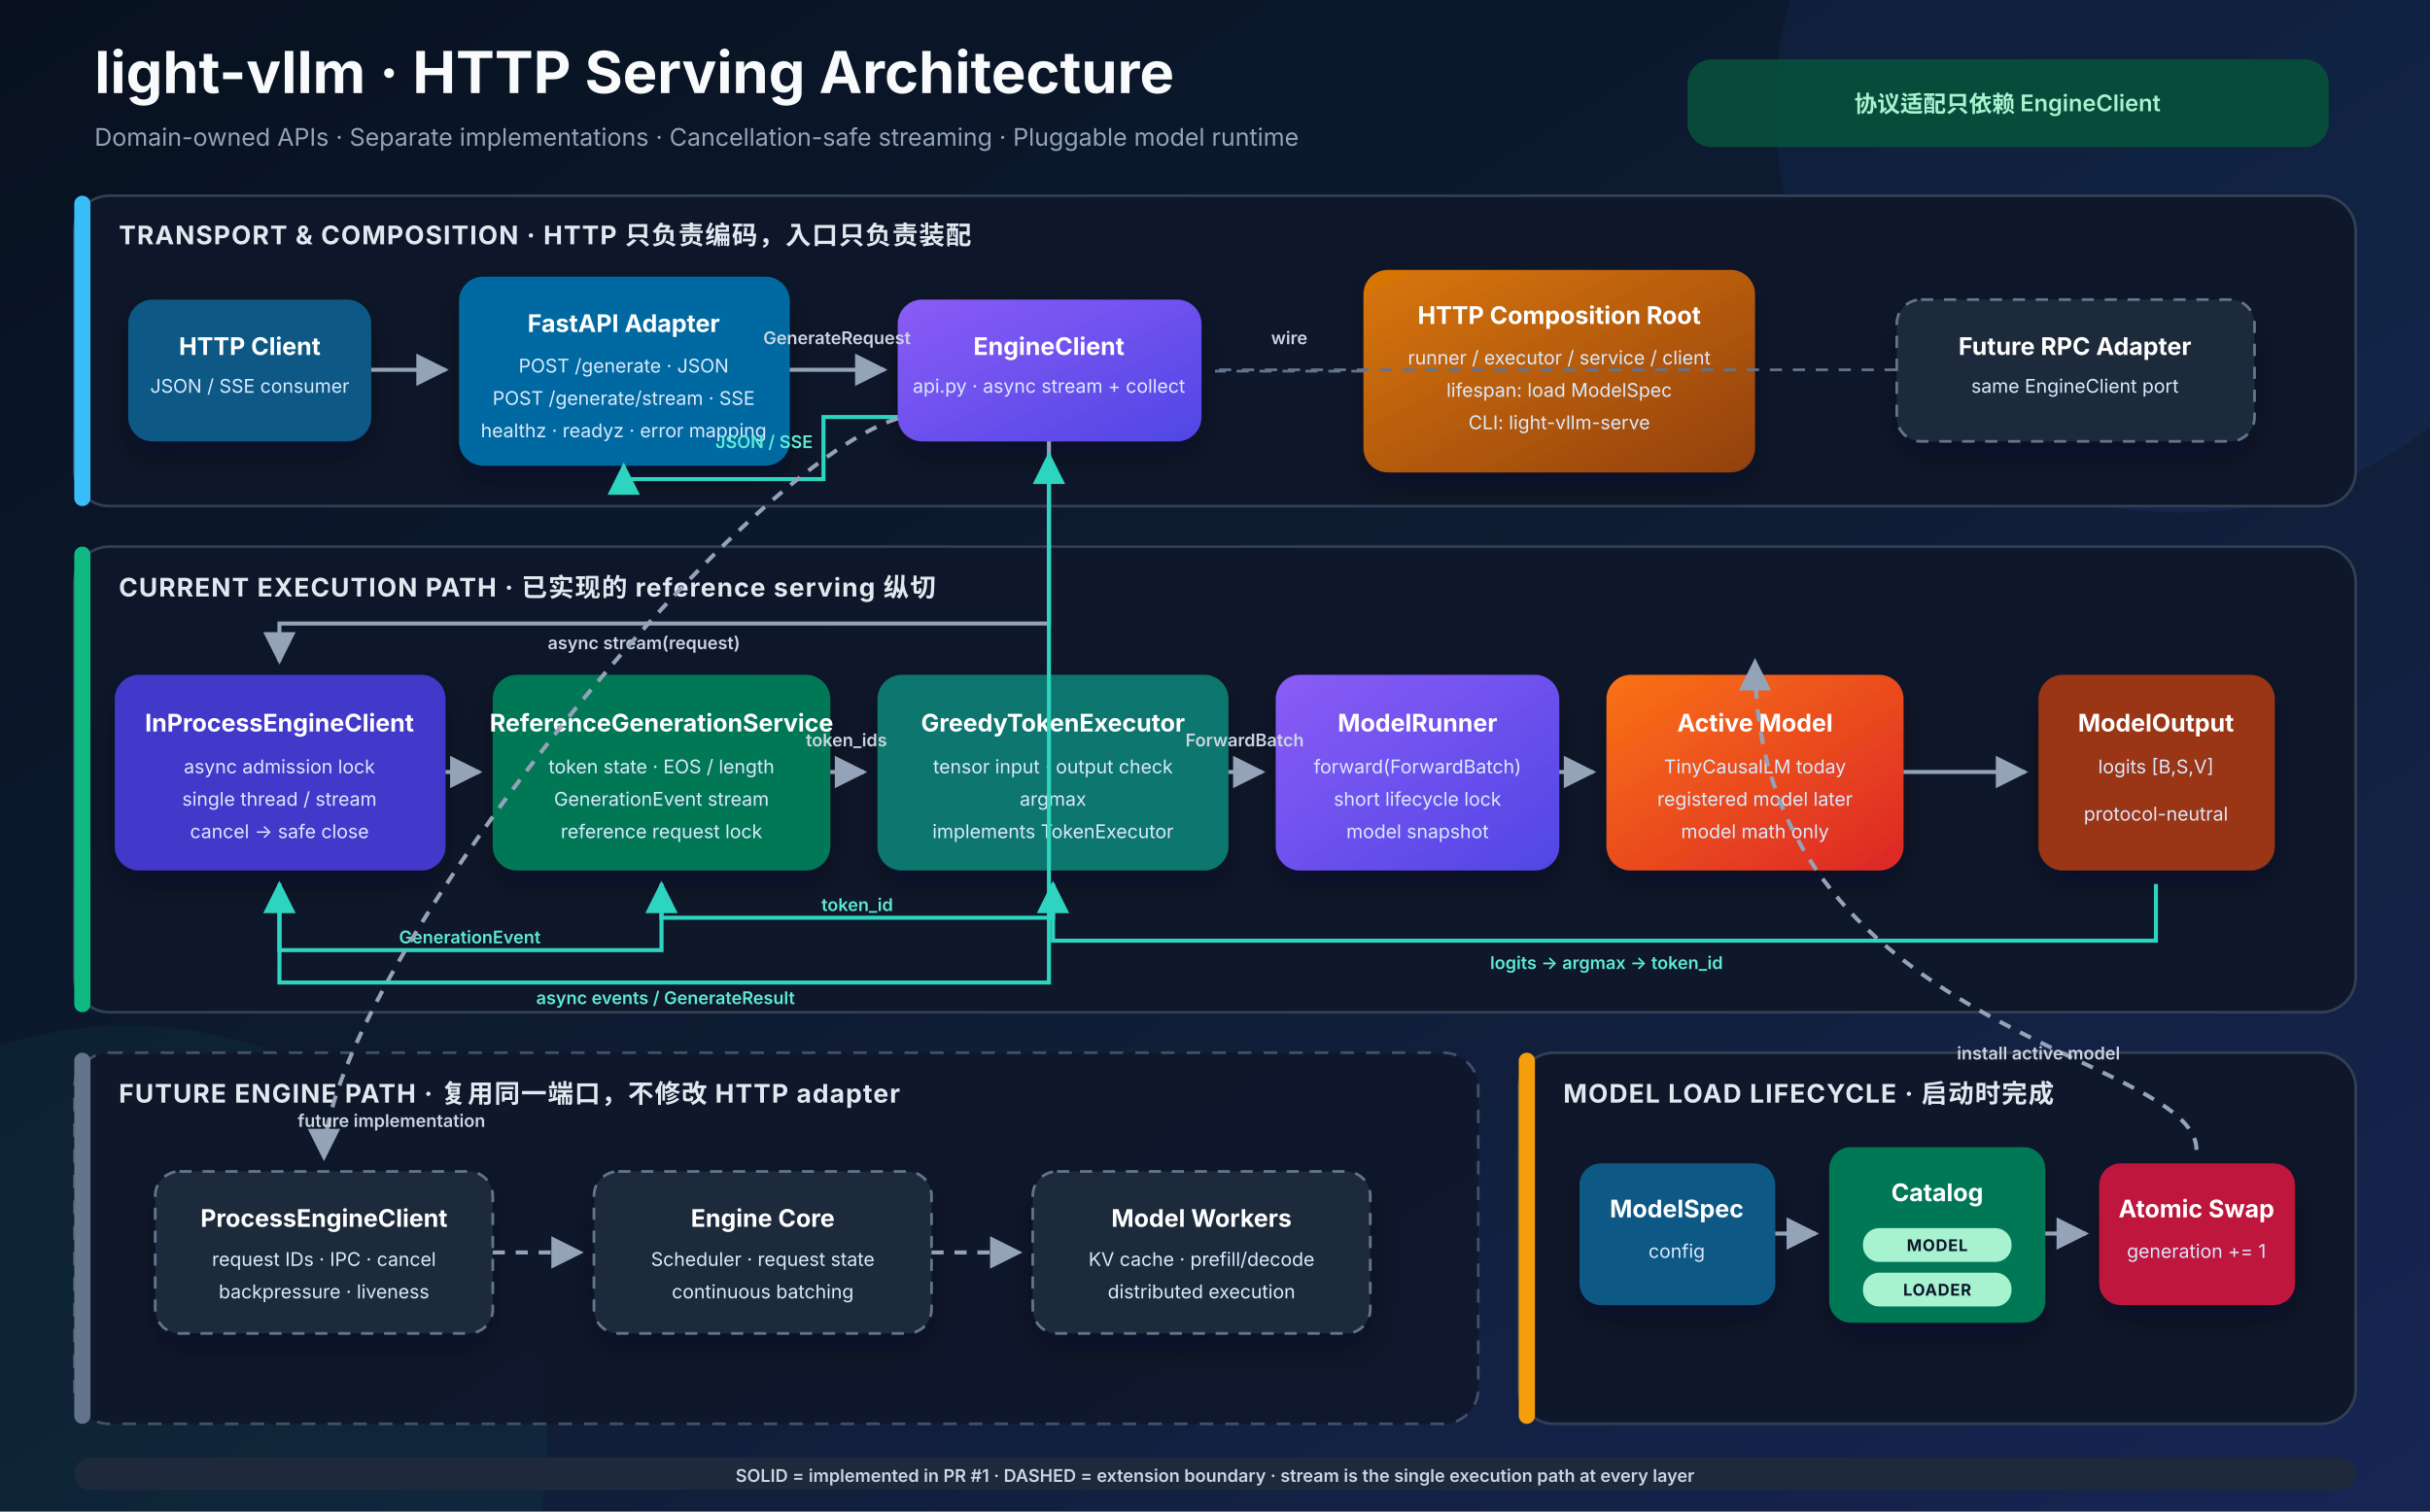
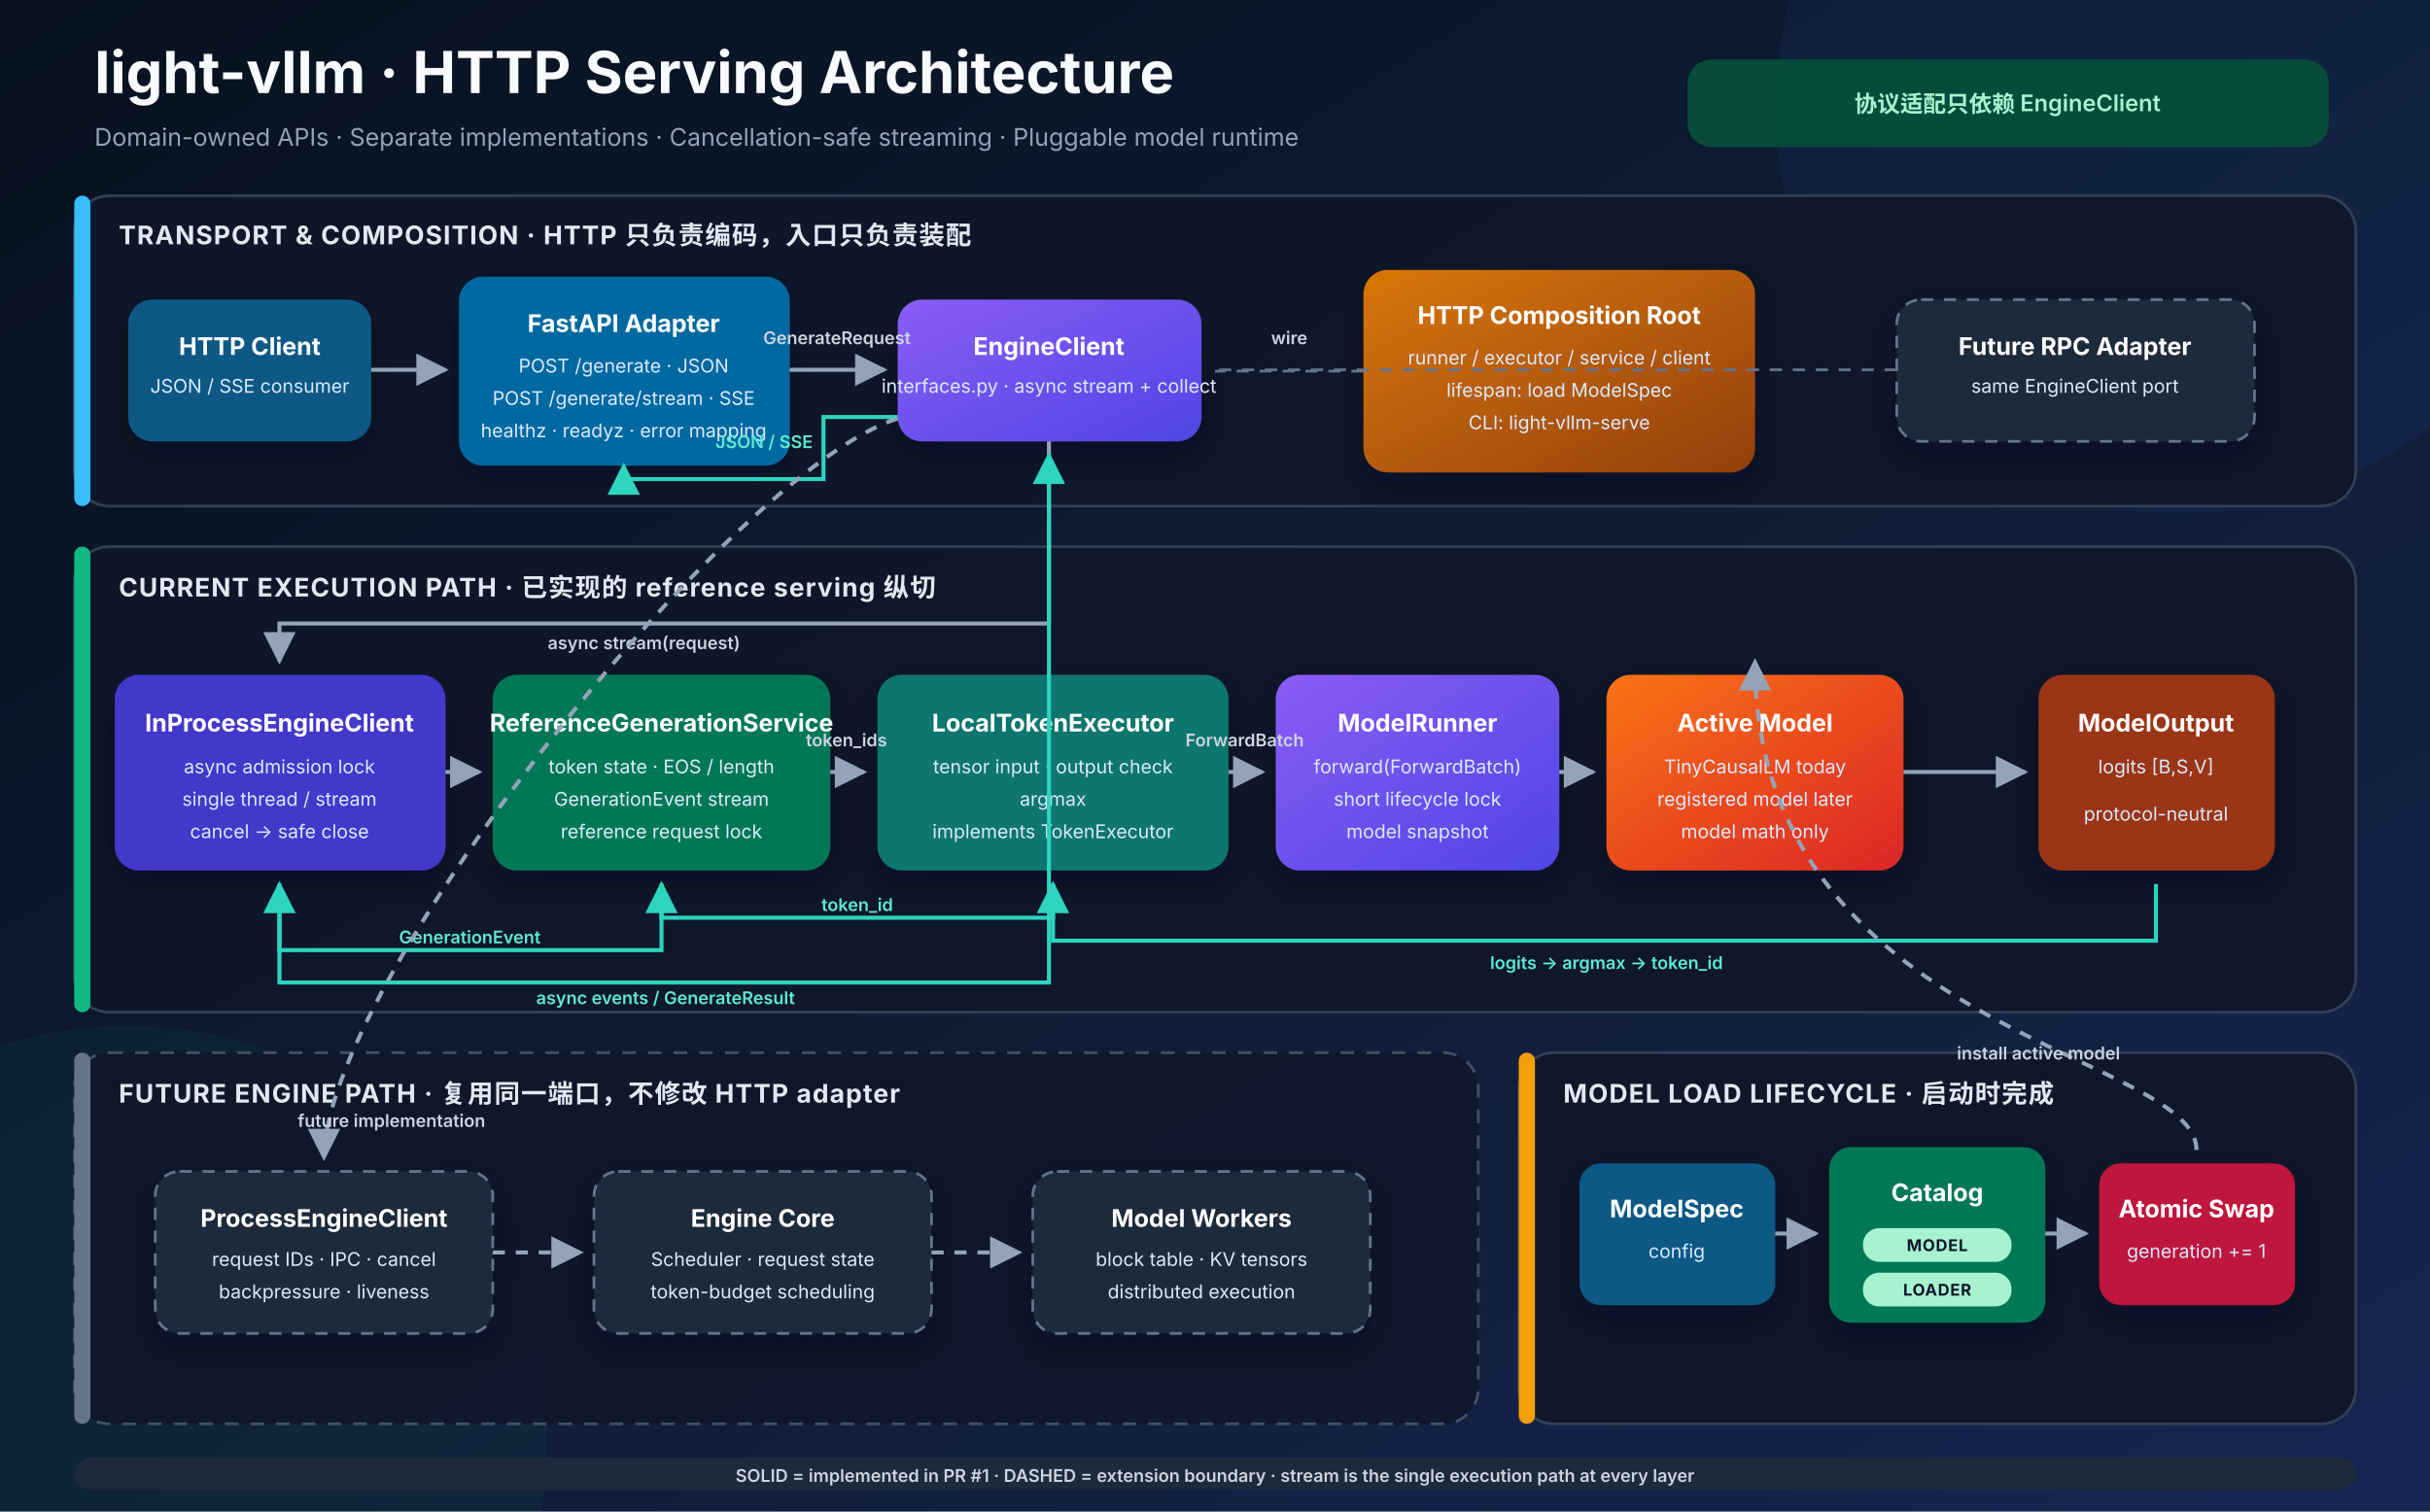
<svg xmlns="http://www.w3.org/2000/svg" width="1800" height="1120" viewBox="0 0 1800 1120" role="img" aria-labelledby="title desc">
  <defs>
    <linearGradient id="background" x1="0" y1="0" x2="1" y2="1">
      <stop offset="0" stop-color="#07111f" />
      <stop offset="0.55" stop-color="#0f1d35" />
      <stop offset="1" stop-color="#172554" />
    </linearGradient>
    <linearGradient id="port" x1="0" y1="0" x2="1" y2="1">
      <stop offset="0" stop-color="#8b5cf6" />
      <stop offset="1" stop-color="#4f46e5" />
    </linearGradient>
    <linearGradient id="model" x1="0" y1="0" x2="1" y2="1">
      <stop offset="0" stop-color="#f97316" />
      <stop offset="1" stop-color="#dc2626" />
    </linearGradient>
    <linearGradient id="entry" x1="0" y1="0" x2="1" y2="1">
      <stop offset="0" stop-color="#d97706" />
      <stop offset="1" stop-color="#92400e" />
    </linearGradient>
    <filter id="shadow" x="-20%" y="-30%" width="140%" height="160%">
      <feDropShadow dx="0" dy="10" stdDeviation="11" flood-color="#020617" flood-opacity="0.38" />
    </filter>
    <marker id="arrow" viewBox="0 0 10 10" refX="9" refY="5" markerWidth="8" markerHeight="8" orient="auto-start-reverse">
      <path d="M 0 0 L 10 5 L 0 10 z" fill="#94a3b8" />
    </marker>
    <marker id="event-arrow" viewBox="0 0 10 10" refX="9" refY="5" markerWidth="8" markerHeight="8" orient="auto-start-reverse">
      <path d="M 0 0 L 10 5 L 0 10 z" fill="#2dd4bf" />
    </marker>
    <style>
      .title { font: 700 43px Inter, "Segoe UI", "Microsoft YaHei", sans-serif; fill: #f8fafc; }
      .subtitle { font: 400 18px Inter, "Segoe UI", "Microsoft YaHei", sans-serif; fill: #94a3b8; }
      .lane-title { font: 700 19px Inter, "Segoe UI", "Microsoft YaHei", sans-serif; fill: #e2e8f0; letter-spacing: 0.8px; }
      .box-title { font: 700 18px Inter, "Segoe UI", "Microsoft YaHei", sans-serif; fill: #fff; text-anchor: middle; }
      .box-note { font: 400 14px Inter, "Segoe UI", "Microsoft YaHei", sans-serif; fill: #dbeafe; text-anchor: middle; }
      .box-note-left { font: 400 14px Inter, "Segoe UI", "Microsoft YaHei", sans-serif; fill: #dbeafe; }
      .small { font: 600 13px Inter, "Segoe UI", "Microsoft YaHei", sans-serif; fill: #cbd5e1; text-anchor: middle; }
      .tag { font: 700 12px Inter, "Segoe UI", "Microsoft YaHei", sans-serif; fill: #0f172a; text-anchor: middle; letter-spacing: 0.5px; }
      .rule { font: 600 17px Inter, "Segoe UI", "Microsoft YaHei", sans-serif; fill: #a7f3d0; text-anchor: middle; }
      .arrow-label { font: 600 13px Inter, "Segoe UI", "Microsoft YaHei", sans-serif; fill: #cbd5e1; text-anchor: middle; }
      .event-label { font: 600 13px Inter, "Segoe UI", "Microsoft YaHei", sans-serif; fill: #5eead4; text-anchor: middle; }
      .arrow { stroke: #94a3b8; stroke-width: 3; fill: none; marker-end: url(#arrow); }
      .event-arrow { stroke: #2dd4bf; stroke-width: 3; fill: none; marker-end: url(#event-arrow); }
      .wire { stroke: #64748b; stroke-width: 2; fill: none; }
      .dashed { stroke-dasharray: 9 8; }
    </style>
  </defs>
  <rect width="1800" height="1120" fill="url(#background)" />
  <circle cx="1615" cy="80" r="300" fill="#2563eb" opacity="0.08" />
  <circle cx="95" cy="1070" r="310" fill="#10b981" opacity="0.055" />
  <text x="70" y="69" class="title">light-vllm · HTTP Serving Architecture</text>
  <text x="70" y="108" class="subtitle">Domain-owned APIs · Separate implementations · Cancellation-safe streaming · Pluggable model runtime</text>
  <rect x="1250" y="44" width="475" height="65" rx="18" fill="#064e3b" opacity="0.92" />
  <text x="1487" y="83" class="rule">协议适配只依赖 EngineClient</text>
  <rect x="55" y="145" width="1690" height="230" rx="26" fill="#0f172a" stroke="#334155" stroke-width="2" opacity="0.96" />
  <rect x="55" y="145" width="12" height="230" rx="6" fill="#38bdf8" />
  <text x="88" y="181" class="lane-title">TRANSPORT &amp; COMPOSITION · HTTP 只负责编码，入口只负责装配</text>
  <g filter="url(#shadow)">
    <rect x="95" y="222" width="180" height="105" rx="18" fill="#075985" />
    <text x="185" y="263" class="box-title">HTTP Client</text>
    <text x="185" y="291" class="box-note">JSON / SSE consumer</text>
    <rect x="340" y="205" width="245" height="140" rx="18" fill="#0369a1" />
    <text x="462" y="246" class="box-title">FastAPI Adapter</text>
    <text x="462" y="276" class="box-note">POST /generate · JSON</text>
    <text x="462" y="300" class="box-note">POST /generate/stream · SSE</text>
    <text x="462" y="324" class="box-note">healthz · readyz · error mapping</text>
    <rect x="665" y="222" width="225" height="105" rx="18" fill="url(#port)" />
    <text x="777" y="263" class="box-title">EngineClient</text>
-     <text x="777" y="291" class="box-note">api.py · async stream + collect</text>
+     <text x="777" y="291" class="box-note">interfaces.py · async stream + collect</text>
    <rect x="1010" y="200" width="290" height="150" rx="18" fill="url(#entry)" />
    <text x="1155" y="240" class="box-title">HTTP Composition Root</text>
    <text x="1155" y="270" class="box-note">runner / executor / service / client</text>
    <text x="1155" y="294" class="box-note">lifespan: load ModelSpec</text>
    <text x="1155" y="318" class="box-note">CLI: light-vllm-serve</text>
    <rect x="1405" y="222" width="265" height="105" rx="18" fill="#1e293b" stroke="#64748b" stroke-width="2" stroke-dasharray="9 8" />
    <text x="1537" y="263" class="box-title">Future RPC Adapter</text>
    <text x="1537" y="291" class="box-note">same EngineClient port</text>
  </g>
  <path d="M275 274 H330" class="arrow" />
  <path d="M585 274 H655" class="arrow" />
  <text x="620" y="255" class="arrow-label">GenerateRequest</text>
  <path d="M1010 275 H900" class="wire dashed" />
  <text x="955" y="255" class="arrow-label">wire</text>
  <path d="M1405 274 H900" class="wire dashed" />
  <rect x="55" y="405" width="1690" height="345" rx="26" fill="#0f172a" stroke="#334155" stroke-width="2" opacity="0.96" />
  <rect x="55" y="405" width="12" height="345" rx="6" fill="#10b981" />
  <text x="88" y="442" class="lane-title">CURRENT EXECUTION PATH · 已实现的 reference serving 纵切</text>
  <g filter="url(#shadow)">
    <rect x="85" y="500" width="245" height="145" rx="18" fill="#4338ca" />
    <text x="207" y="542" class="box-title">InProcessEngineClient</text>
    <text x="207" y="573" class="box-note">async admission lock</text>
    <text x="207" y="597" class="box-note">single thread / stream</text>
    <text x="207" y="621" class="box-note">cancel → safe close</text>
    <rect x="365" y="500" width="250" height="145" rx="18" fill="#047857" />
    <text x="490" y="542" class="box-title">ReferenceGenerationService</text>
    <text x="490" y="573" class="box-note">token state · EOS / length</text>
    <text x="490" y="597" class="box-note">GenerationEvent stream</text>
    <text x="490" y="621" class="box-note">reference request lock</text>
    <rect x="650" y="500" width="260" height="145" rx="18" fill="#0f766e" />
-     <text x="780" y="542" class="box-title">GreedyTokenExecutor</text>
+     <text x="780" y="542" class="box-title">LocalTokenExecutor</text>
    <text x="780" y="573" class="box-note">tensor input · output check</text>
    <text x="780" y="597" class="box-note">argmax</text>
    <text x="780" y="621" class="box-note">implements TokenExecutor</text>
    <rect x="945" y="500" width="210" height="145" rx="18" fill="url(#port)" />
    <text x="1050" y="542" class="box-title">ModelRunner</text>
    <text x="1050" y="573" class="box-note">forward(ForwardBatch)</text>
    <text x="1050" y="597" class="box-note">short lifecycle lock</text>
    <text x="1050" y="621" class="box-note">model snapshot</text>
    <rect x="1190" y="500" width="220" height="145" rx="18" fill="url(#model)" />
    <text x="1300" y="542" class="box-title">Active Model</text>
    <text x="1300" y="573" class="box-note">TinyCausalLM today</text>
    <text x="1300" y="597" class="box-note">registered model later</text>
    <text x="1300" y="621" class="box-note">model math only</text>
    <rect x="1510" y="500" width="175" height="145" rx="18" fill="#9a3412" />
    <text x="1597" y="542" class="box-title">ModelOutput</text>
    <text x="1597" y="573" class="box-note">logits [B,S,V]</text>
    <text x="1597" y="608" class="box-note">protocol-neutral</text>
  </g>
  <path d="M777 327 V462 H207 V490" class="arrow" />
  <text x="477" y="481" class="arrow-label">async stream(request)</text>
  <path d="M330 572 H355" class="arrow" />
  <path d="M615 572 H640" class="arrow" />
  <text x="627" y="553" class="arrow-label">token_ids</text>
  <path d="M910 572 H935" class="arrow" />
  <text x="922" y="553" class="arrow-label">ForwardBatch</text>
  <path d="M1155 572 H1180" class="arrow" />
  <path d="M1410 572 H1500" class="arrow" />
  <path d="M1597 655 V697 H780 V655" class="event-arrow" />
  <text x="1190" y="718" class="event-label">logits → argmax → token_id</text>
  <path d="M780 655 V680 H490 V655" class="event-arrow" />
  <text x="635" y="675" class="event-label">token_id</text>
  <path d="M490 655 V704 H207 V655" class="event-arrow" />
  <text x="348" y="699" class="event-label">GenerationEvent</text>
  <path d="M207 655 V728 H777 V337" class="event-arrow" />
  <text x="493" y="744" class="event-label">async events / GenerateResult</text>
  <path d="M665 309 H610 V355 H462 V345" class="event-arrow" />
  <text x="566" y="332" class="event-label">JSON / SSE</text>
  <rect x="55" y="780" width="1040" height="275" rx="26" fill="#0f172a" stroke="#475569" stroke-width="2" stroke-dasharray="10 9" opacity="0.92" />
  <rect x="55" y="780" width="12" height="275" rx="6" fill="#64748b" />
  <text x="88" y="817" class="lane-title">FUTURE ENGINE PATH · 复用同一端口，不修改 HTTP adapter</text>
  <g filter="url(#shadow)">
    <rect x="115" y="868" width="250" height="120" rx="18" fill="#1e293b" stroke="#64748b" stroke-width="2" stroke-dasharray="9 8" />
    <text x="240" y="909" class="box-title">ProcessEngineClient</text>
    <text x="240" y="938" class="box-note">request IDs · IPC · cancel</text>
    <text x="240" y="962" class="box-note">backpressure · liveness</text>
    <rect x="440" y="868" width="250" height="120" rx="18" fill="#1e293b" stroke="#64748b" stroke-width="2" stroke-dasharray="9 8" />
    <text x="565" y="909" class="box-title">Engine Core</text>
    <text x="565" y="938" class="box-note">Scheduler · request state</text>
-     <text x="565" y="962" class="box-note">continuous batching</text>
+     <text x="565" y="962" class="box-note">token-budget scheduling</text>
    <rect x="765" y="868" width="250" height="120" rx="18" fill="#1e293b" stroke="#64748b" stroke-width="2" stroke-dasharray="9 8" />
    <text x="890" y="909" class="box-title">Model Workers</text>
-     <text x="890" y="938" class="box-note">KV cache · prefill/decode</text>
+     <text x="890" y="938" class="box-note">block table · KV tensors</text>
    <text x="890" y="962" class="box-note">distributed execution</text>
  </g>
  <path d="M665 310 C540 350 240 730 240 858" class="arrow dashed" />
  <text x="290" y="835" class="arrow-label">future implementation</text>
  <path d="M365 928 H430" class="arrow dashed" />
  <path d="M690 928 H755" class="arrow dashed" />
  <rect x="1125" y="780" width="620" height="275" rx="26" fill="#0f172a" stroke="#334155" stroke-width="2" opacity="0.96" />
  <rect x="1125" y="780" width="12" height="275" rx="6" fill="#f59e0b" />
  <text x="1158" y="817" class="lane-title">MODEL LOAD LIFECYCLE · 启动时完成</text>
  <g filter="url(#shadow)">
    <rect x="1170" y="862" width="145" height="105" rx="16" fill="#075985" />
    <text x="1242" y="902" class="box-title">ModelSpec</text>
    <text x="1242" y="932" class="box-note">config</text>
    <rect x="1355" y="850" width="160" height="130" rx="16" fill="#047857" />
    <text x="1435" y="890" class="box-title">Catalog</text>
    <rect x="1380" y="910" width="110" height="25" rx="12" fill="#a7f3d0" />
    <text x="1435" y="927" class="tag">MODEL</text>
    <rect x="1380" y="943" width="110" height="25" rx="12" fill="#a7f3d0" />
    <text x="1435" y="960" class="tag">LOADER</text>
    <rect x="1555" y="862" width="145" height="105" rx="16" fill="#be123c" />
    <text x="1627" y="902" class="box-title">Atomic Swap</text>
    <text x="1627" y="932" class="box-note">generation += 1</text>
  </g>
  <path d="M1315 914 H1345" class="arrow" />
  <path d="M1515 914 H1545" class="arrow" />
  <path d="M1627 852 C1627 780 1300 765 1300 490" class="arrow dashed" />
  <text x="1510" y="785" class="arrow-label">install active model</text>
  <rect x="55" y="1080" width="1690" height="24" rx="12" fill="#1e293b" />
  <text x="900" y="1098" class="small">SOLID = implemented in PR #1 · DASHED = extension boundary · stream is the single execution path at every layer</text>
</svg>
